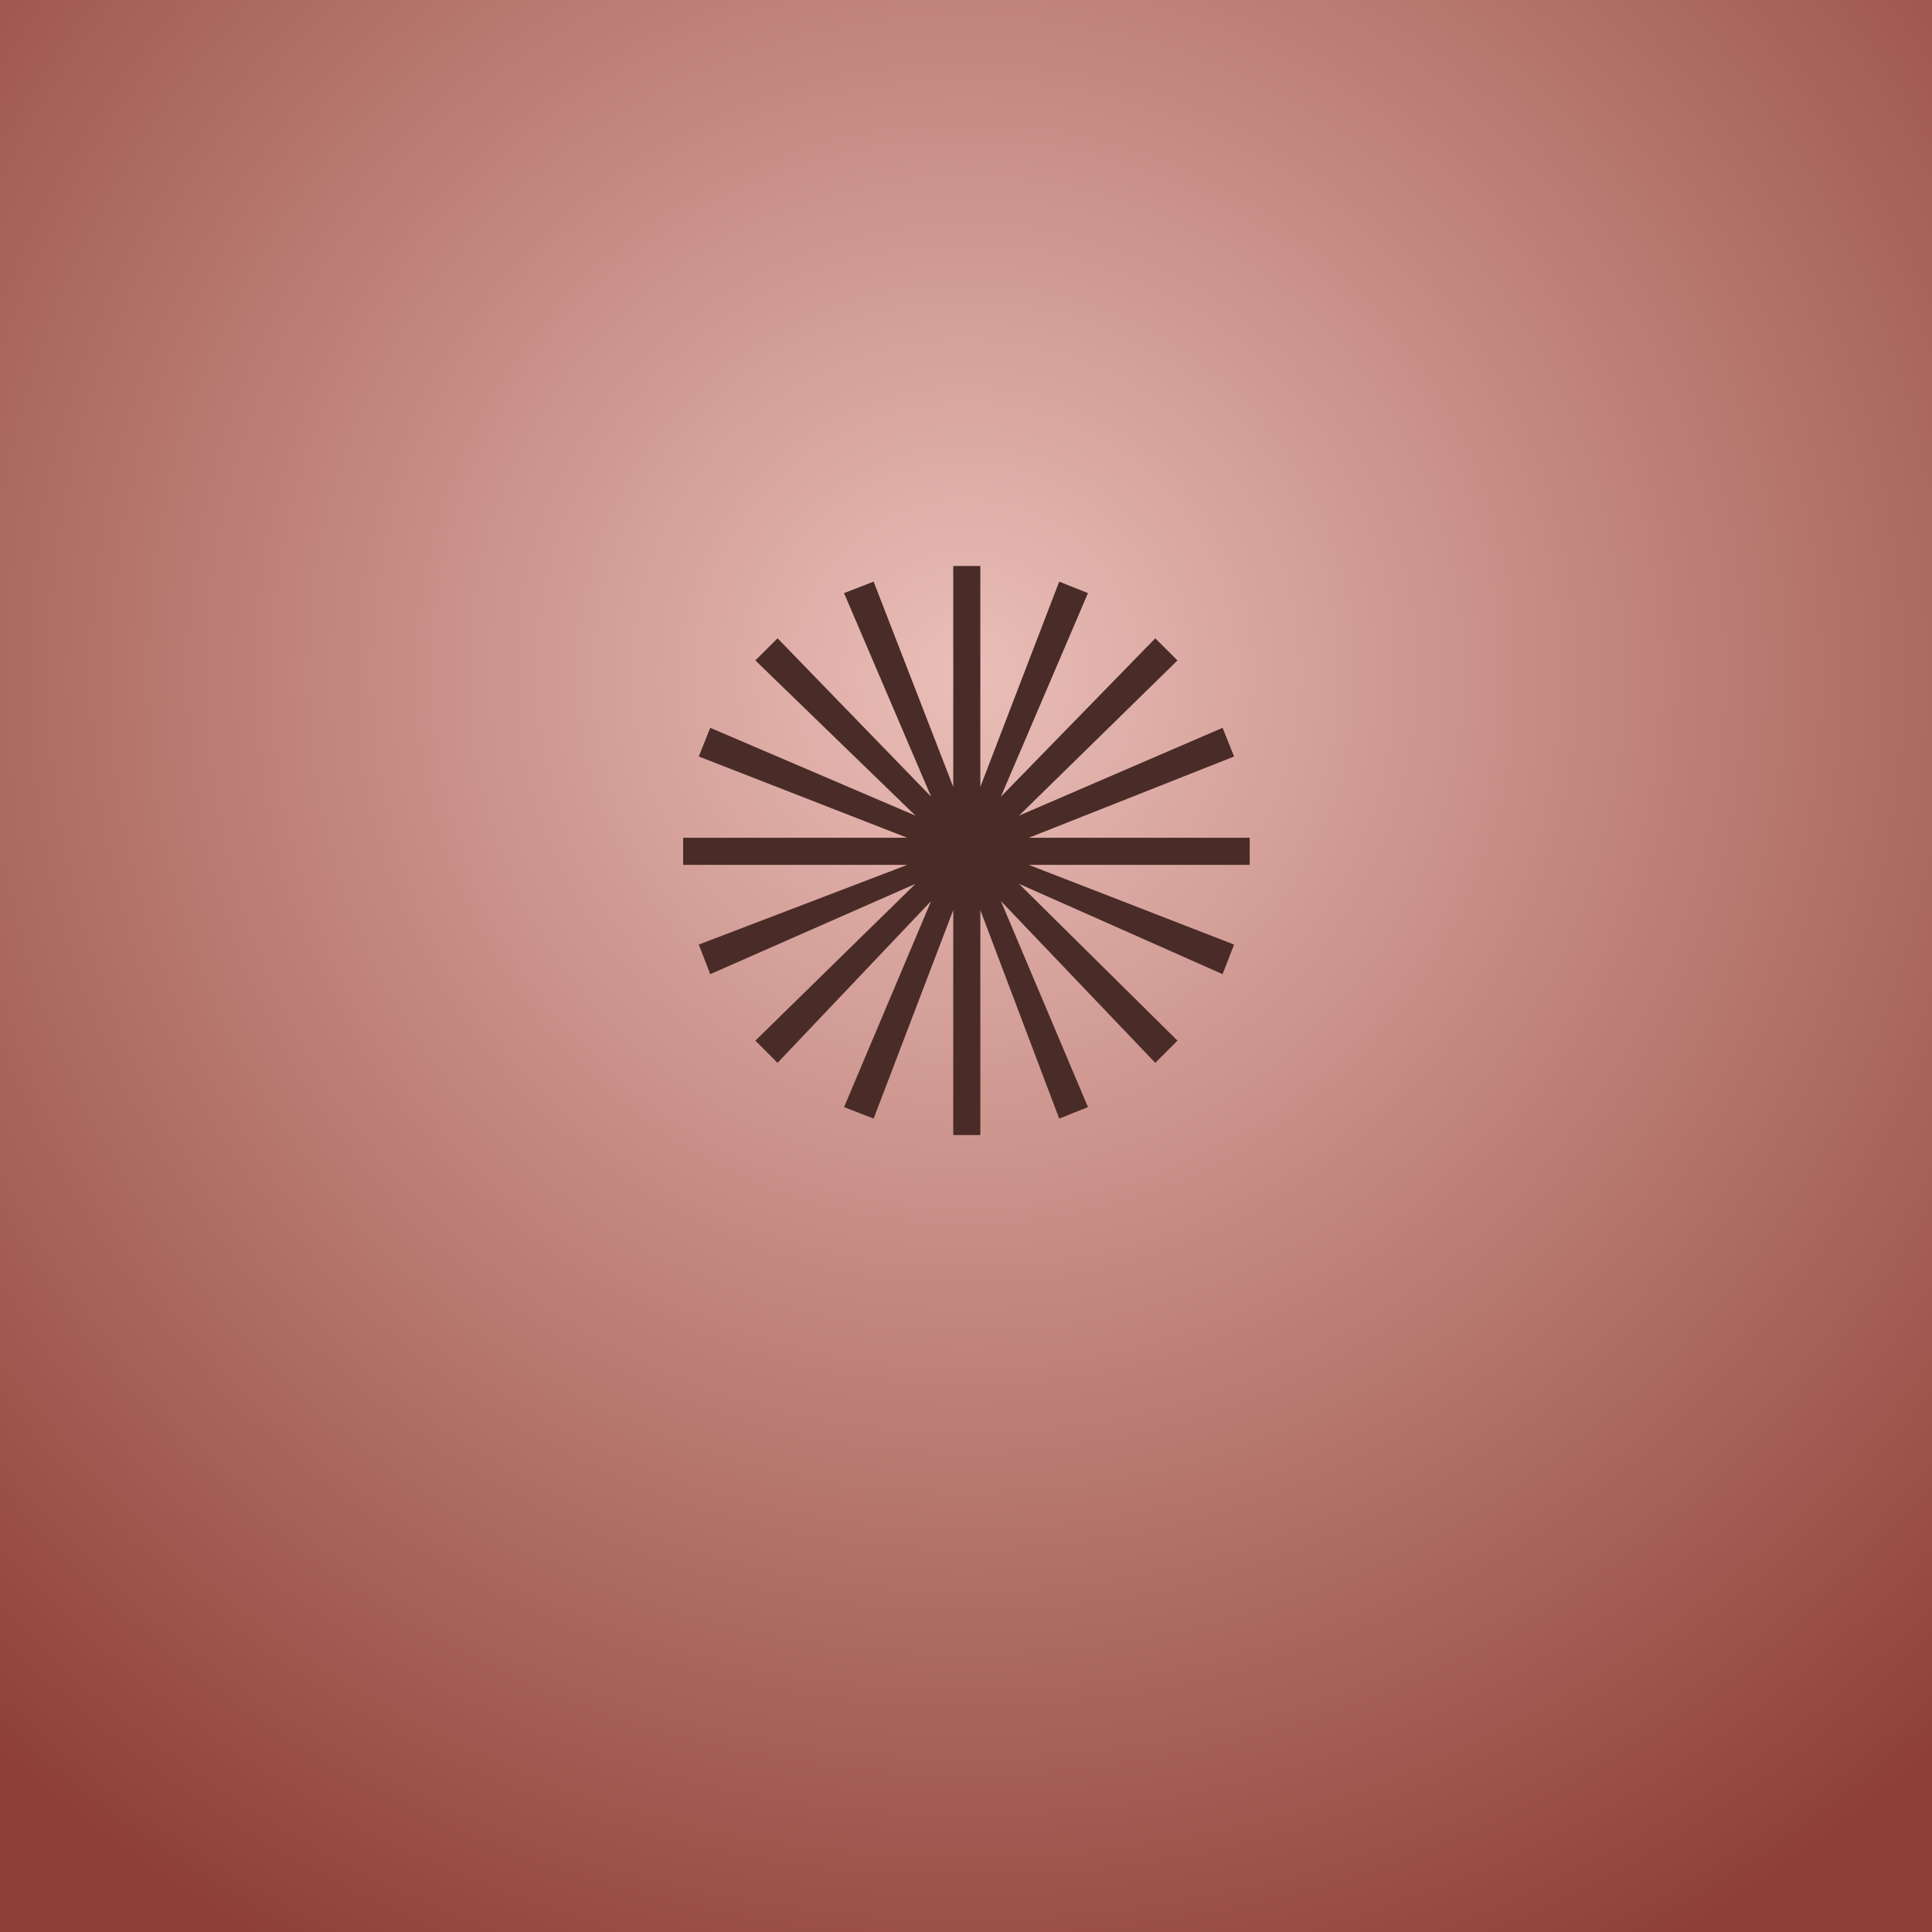
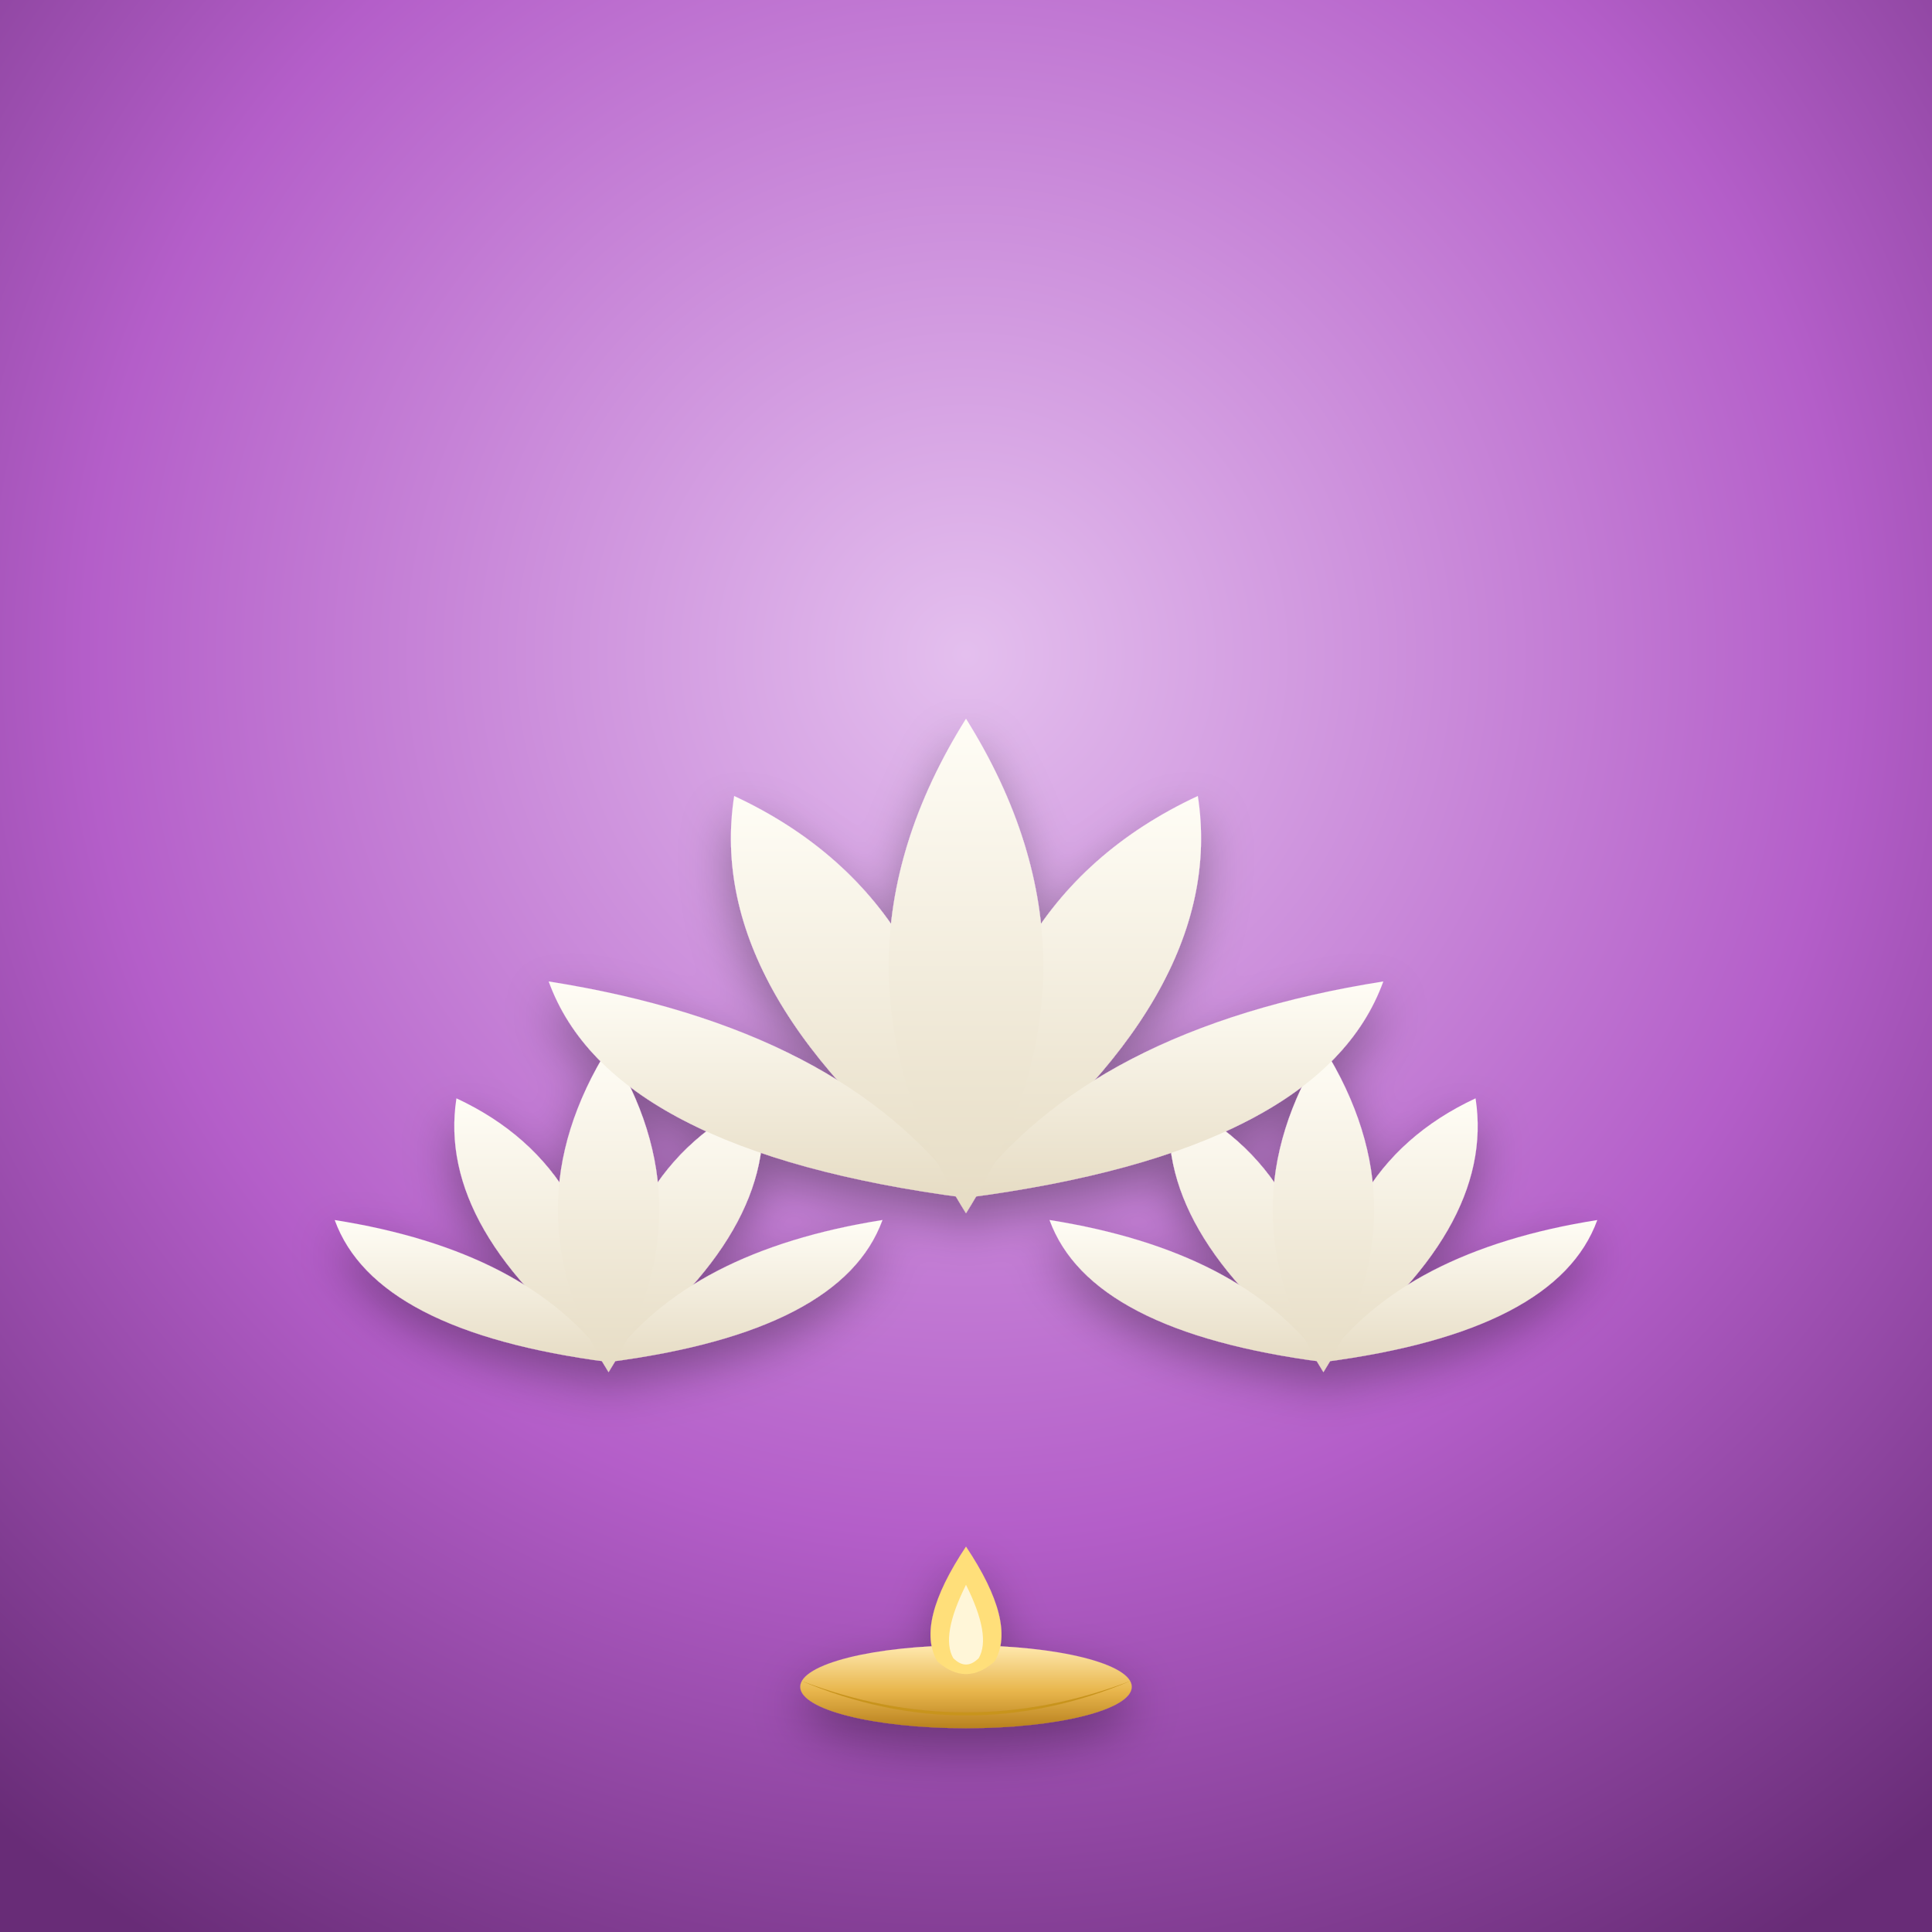
- <svg xmlns="http://www.w3.org/2000/svg" width="400" height="400" viewBox="0 0 400 400">
+ <svg xmlns="http://www.w3.org/2000/svg" width="400" height="400" viewBox="0 0 400 400" role="img" aria-label="Visalakshi">
  <defs>
-     <radialGradient id="g" cx="50%" cy="35%" r="75%">
-       <stop offset="0%" stop-color="hsl(7,55%,82%)" />
-       <stop offset="100%" stop-color="hsl(7,45%,38%)" />
+     <radialGradient id="bg" cx="50%" cy="34%" r="78%">
+       <stop offset="0%" stop-color="hsl(288,58%,84%)" />
+       <stop offset="58%" stop-color="hsl(288,50%,58%)" />
+       <stop offset="100%" stop-color="hsl(288,46%,32%)" />
    </radialGradient>
+     <linearGradient id="gold" x1="0" y1="0" x2="0" y2="1">
+       <stop offset="0%" stop-color="#ffe9b0" />
+       <stop offset="55%" stop-color="#e8b64c" />
+       <stop offset="100%" stop-color="#b8811f" />
+     </linearGradient>
+     <linearGradient id="pale" x1="0" y1="0" x2="0" y2="1">
+       <stop offset="0%" stop-color="#fffdf6" />
+       <stop offset="100%" stop-color="#e6dcc4" />
+     </linearGradient>
+     <filter id="soft" x="-25%" y="-25%" width="150%" height="150%">
+       <feDropShadow dx="0" dy="4" stdDeviation="5" flood-color="#000" flood-opacity=".33" />
+     </filter>
  </defs>
-   <rect width="400" height="400" fill="url(#g)" />
-   <text x="200" y="235" font-family="Georgia,serif" font-size="170" fill="hsl(7,30%,22%)" text-anchor="middle">✺</text>
+   <rect width="400" height="400" fill="url(#bg)" />
+   <g filter="url(#soft)">
+     <g transform="translate(200 208)">
+       <g>
+         <g transform="translate(-74 74) scale(1.05)" fill="url(#pale)">
+           <path d="M0 0 Q-34 -26 -30 -52 Q0 -38 0 0Z" />
+           <path d="M0 0 Q34 -26 30 -52 Q0 -38 0 0Z" />
+           <path d="M0 0 Q-46 -6 -54 -28 Q-16 -22 0 0Z" />
+           <path d="M0 0 Q46 -6 54 -28 Q16 -22 0 0Z" />
+           <path d="M0 2 Q-20 -30 0 -62 Q20 -30 0 2Z" />
+         </g>
+       </g>
+       <g>
+         <g transform="translate(74 74) scale(1.05)" fill="url(#pale)">
+           <path d="M0 0 Q-34 -26 -30 -52 Q0 -38 0 0Z" />
+           <path d="M0 0 Q34 -26 30 -52 Q0 -38 0 0Z" />
+           <path d="M0 0 Q-46 -6 -54 -28 Q-16 -22 0 0Z" />
+           <path d="M0 0 Q46 -6 54 -28 Q16 -22 0 0Z" />
+           <path d="M0 2 Q-20 -30 0 -62 Q20 -30 0 2Z" />
+         </g>
+       </g>
+       <g>
+         <g transform="translate(0 40) scale(1.6)" fill="url(#pale)">
+           <path d="M0 0 Q-34 -26 -30 -52 Q0 -38 0 0Z" />
+           <path d="M0 0 Q34 -26 30 -52 Q0 -38 0 0Z" />
+           <path d="M0 0 Q-46 -6 -54 -28 Q-16 -22 0 0Z" />
+           <path d="M0 0 Q46 -6 54 -28 Q16 -22 0 0Z" />
+           <path d="M0 2 Q-20 -30 0 -62 Q20 -30 0 2Z" />
+         </g>
+       </g>
+       <g transform="translate(0 132) scale(0.66)">
+         <ellipse cx="0" cy="14" rx="52" ry="13" fill="url(#gold)" />
+         <path d="M-52 12 Q0 34 52 12 Q26 22 0 22 Q-26 22 -52 12Z" fill="#c8941f" />
+         <path d="M0 -30 Q16 -6 9 6 Q0 14 -9 6 Q-16 -6 0 -30Z" fill="#ffdf7a" />
+         <path d="M0 -18 Q8 -2 4 5 Q0 9 -4 5 Q-8 -2 0 -18Z" fill="#fff6d8" />
+       </g>
+     </g>
+   </g>
</svg>
